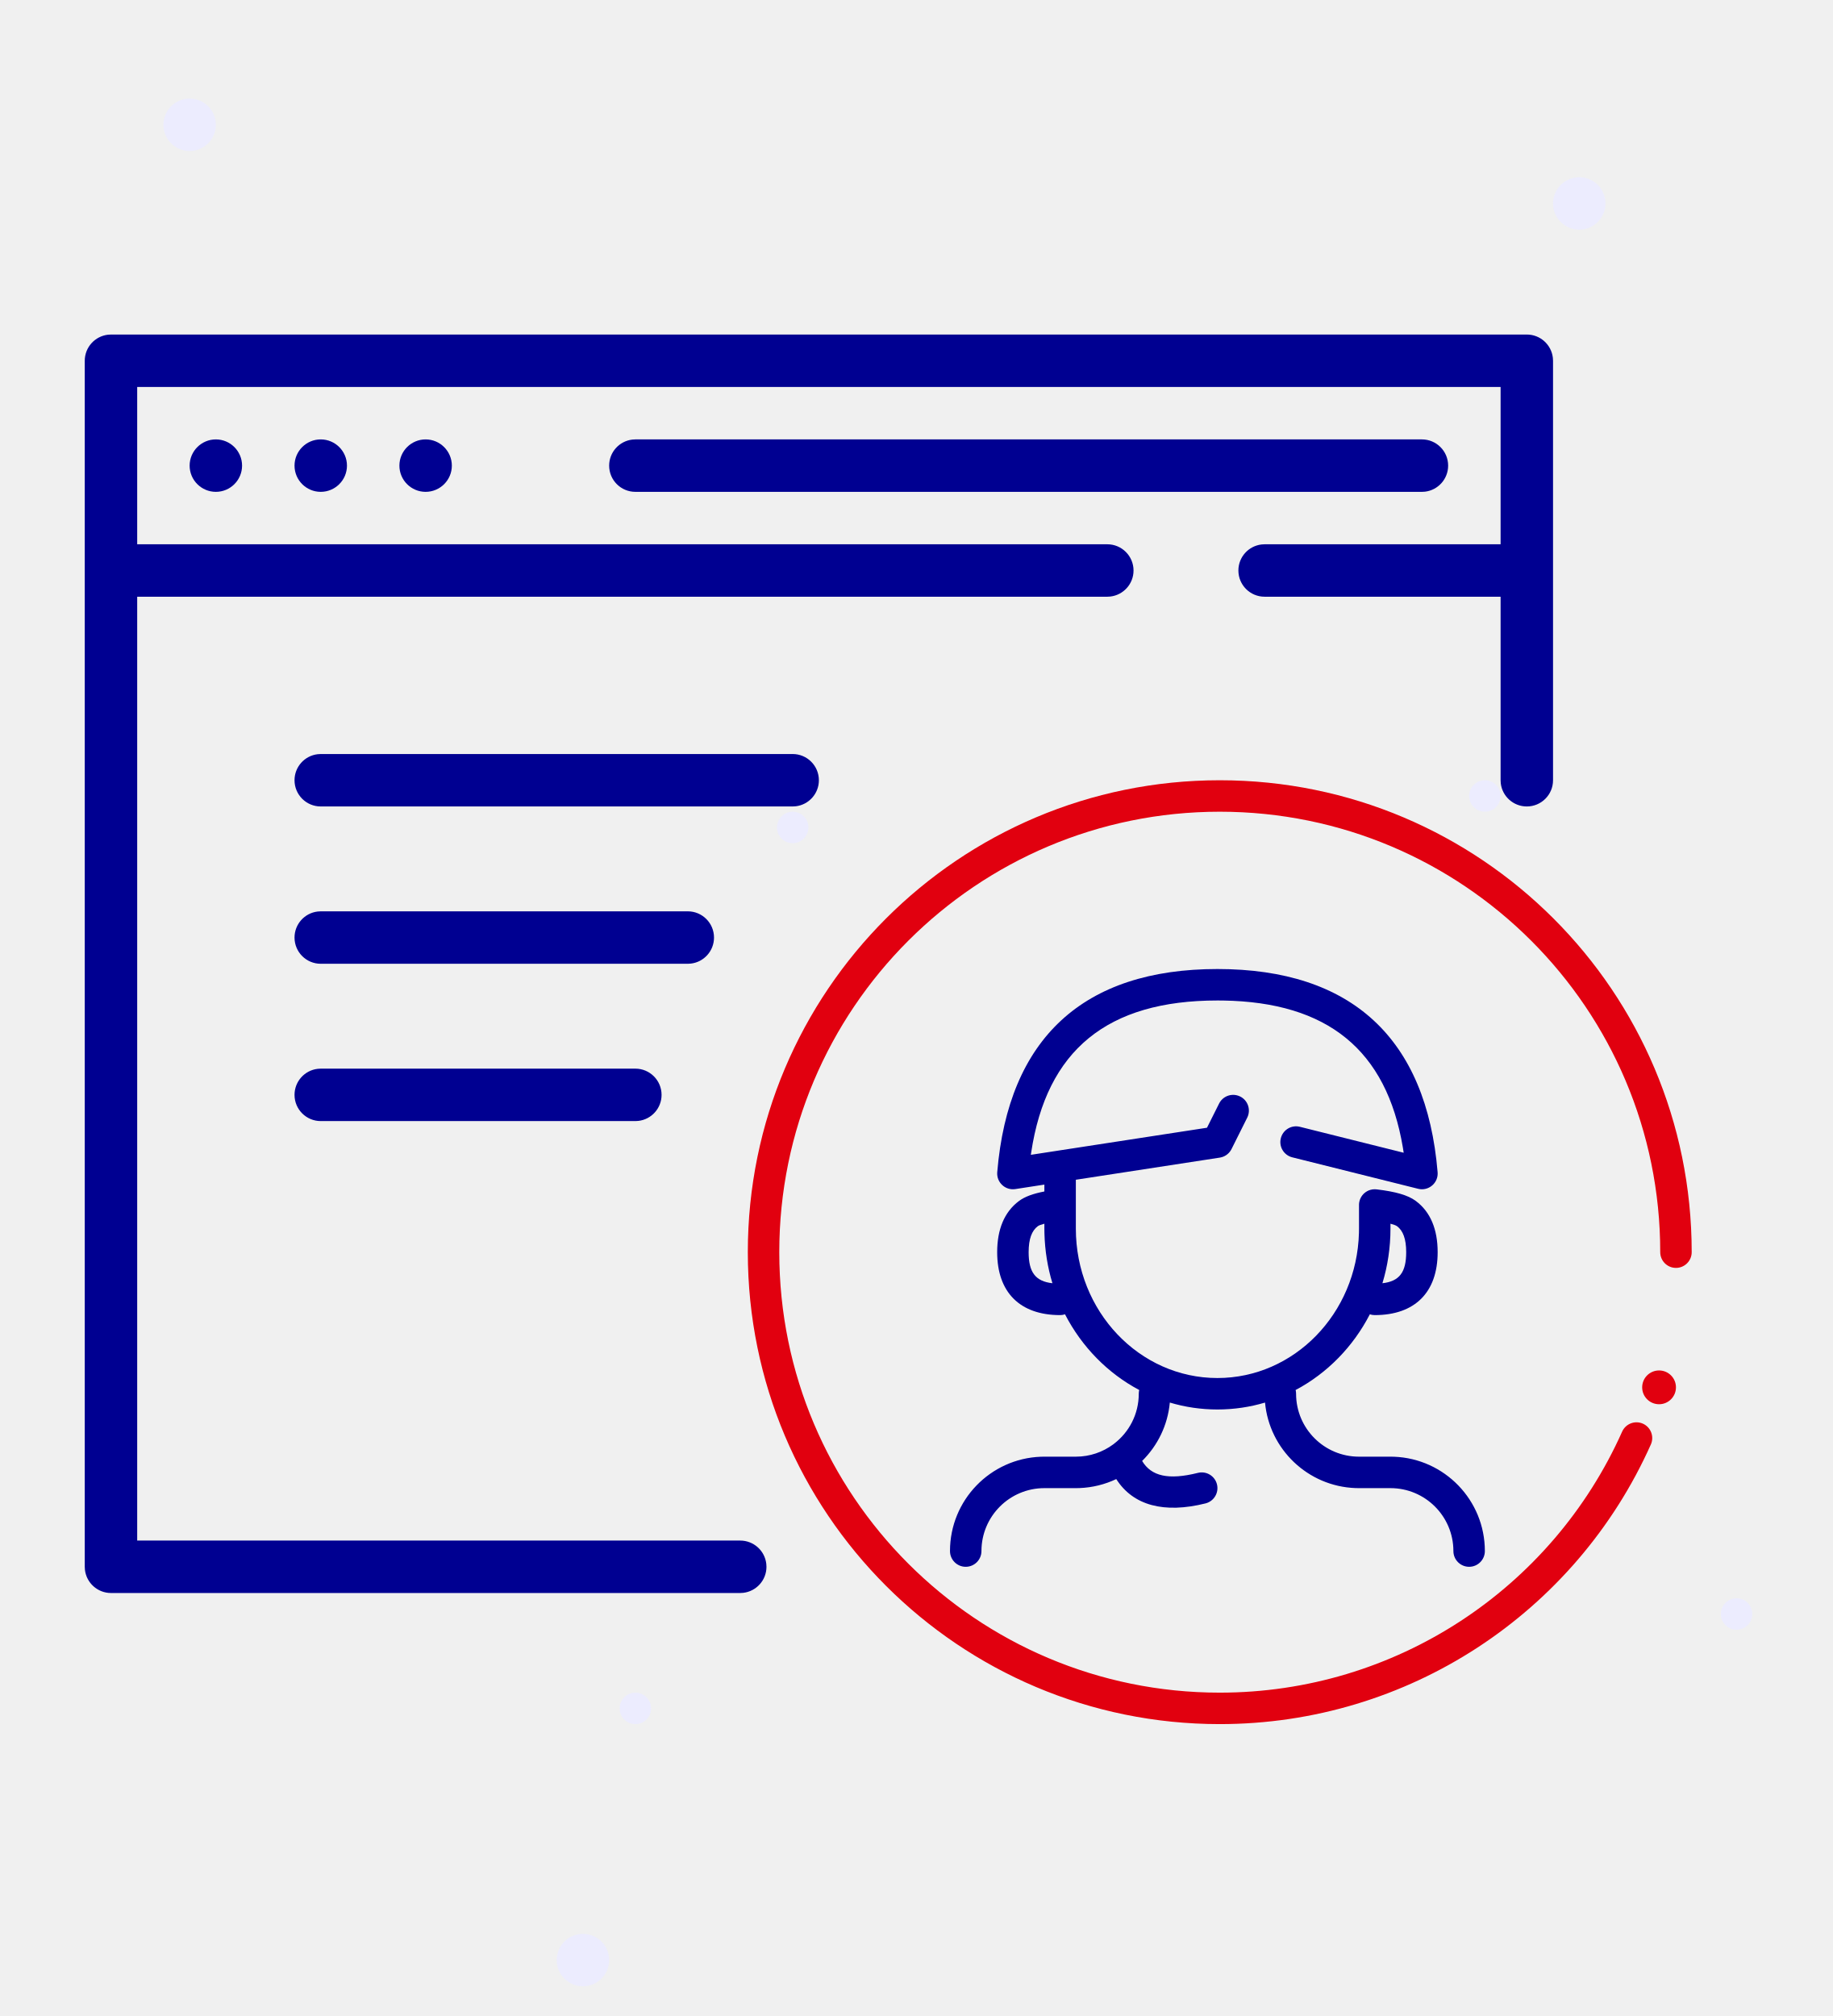
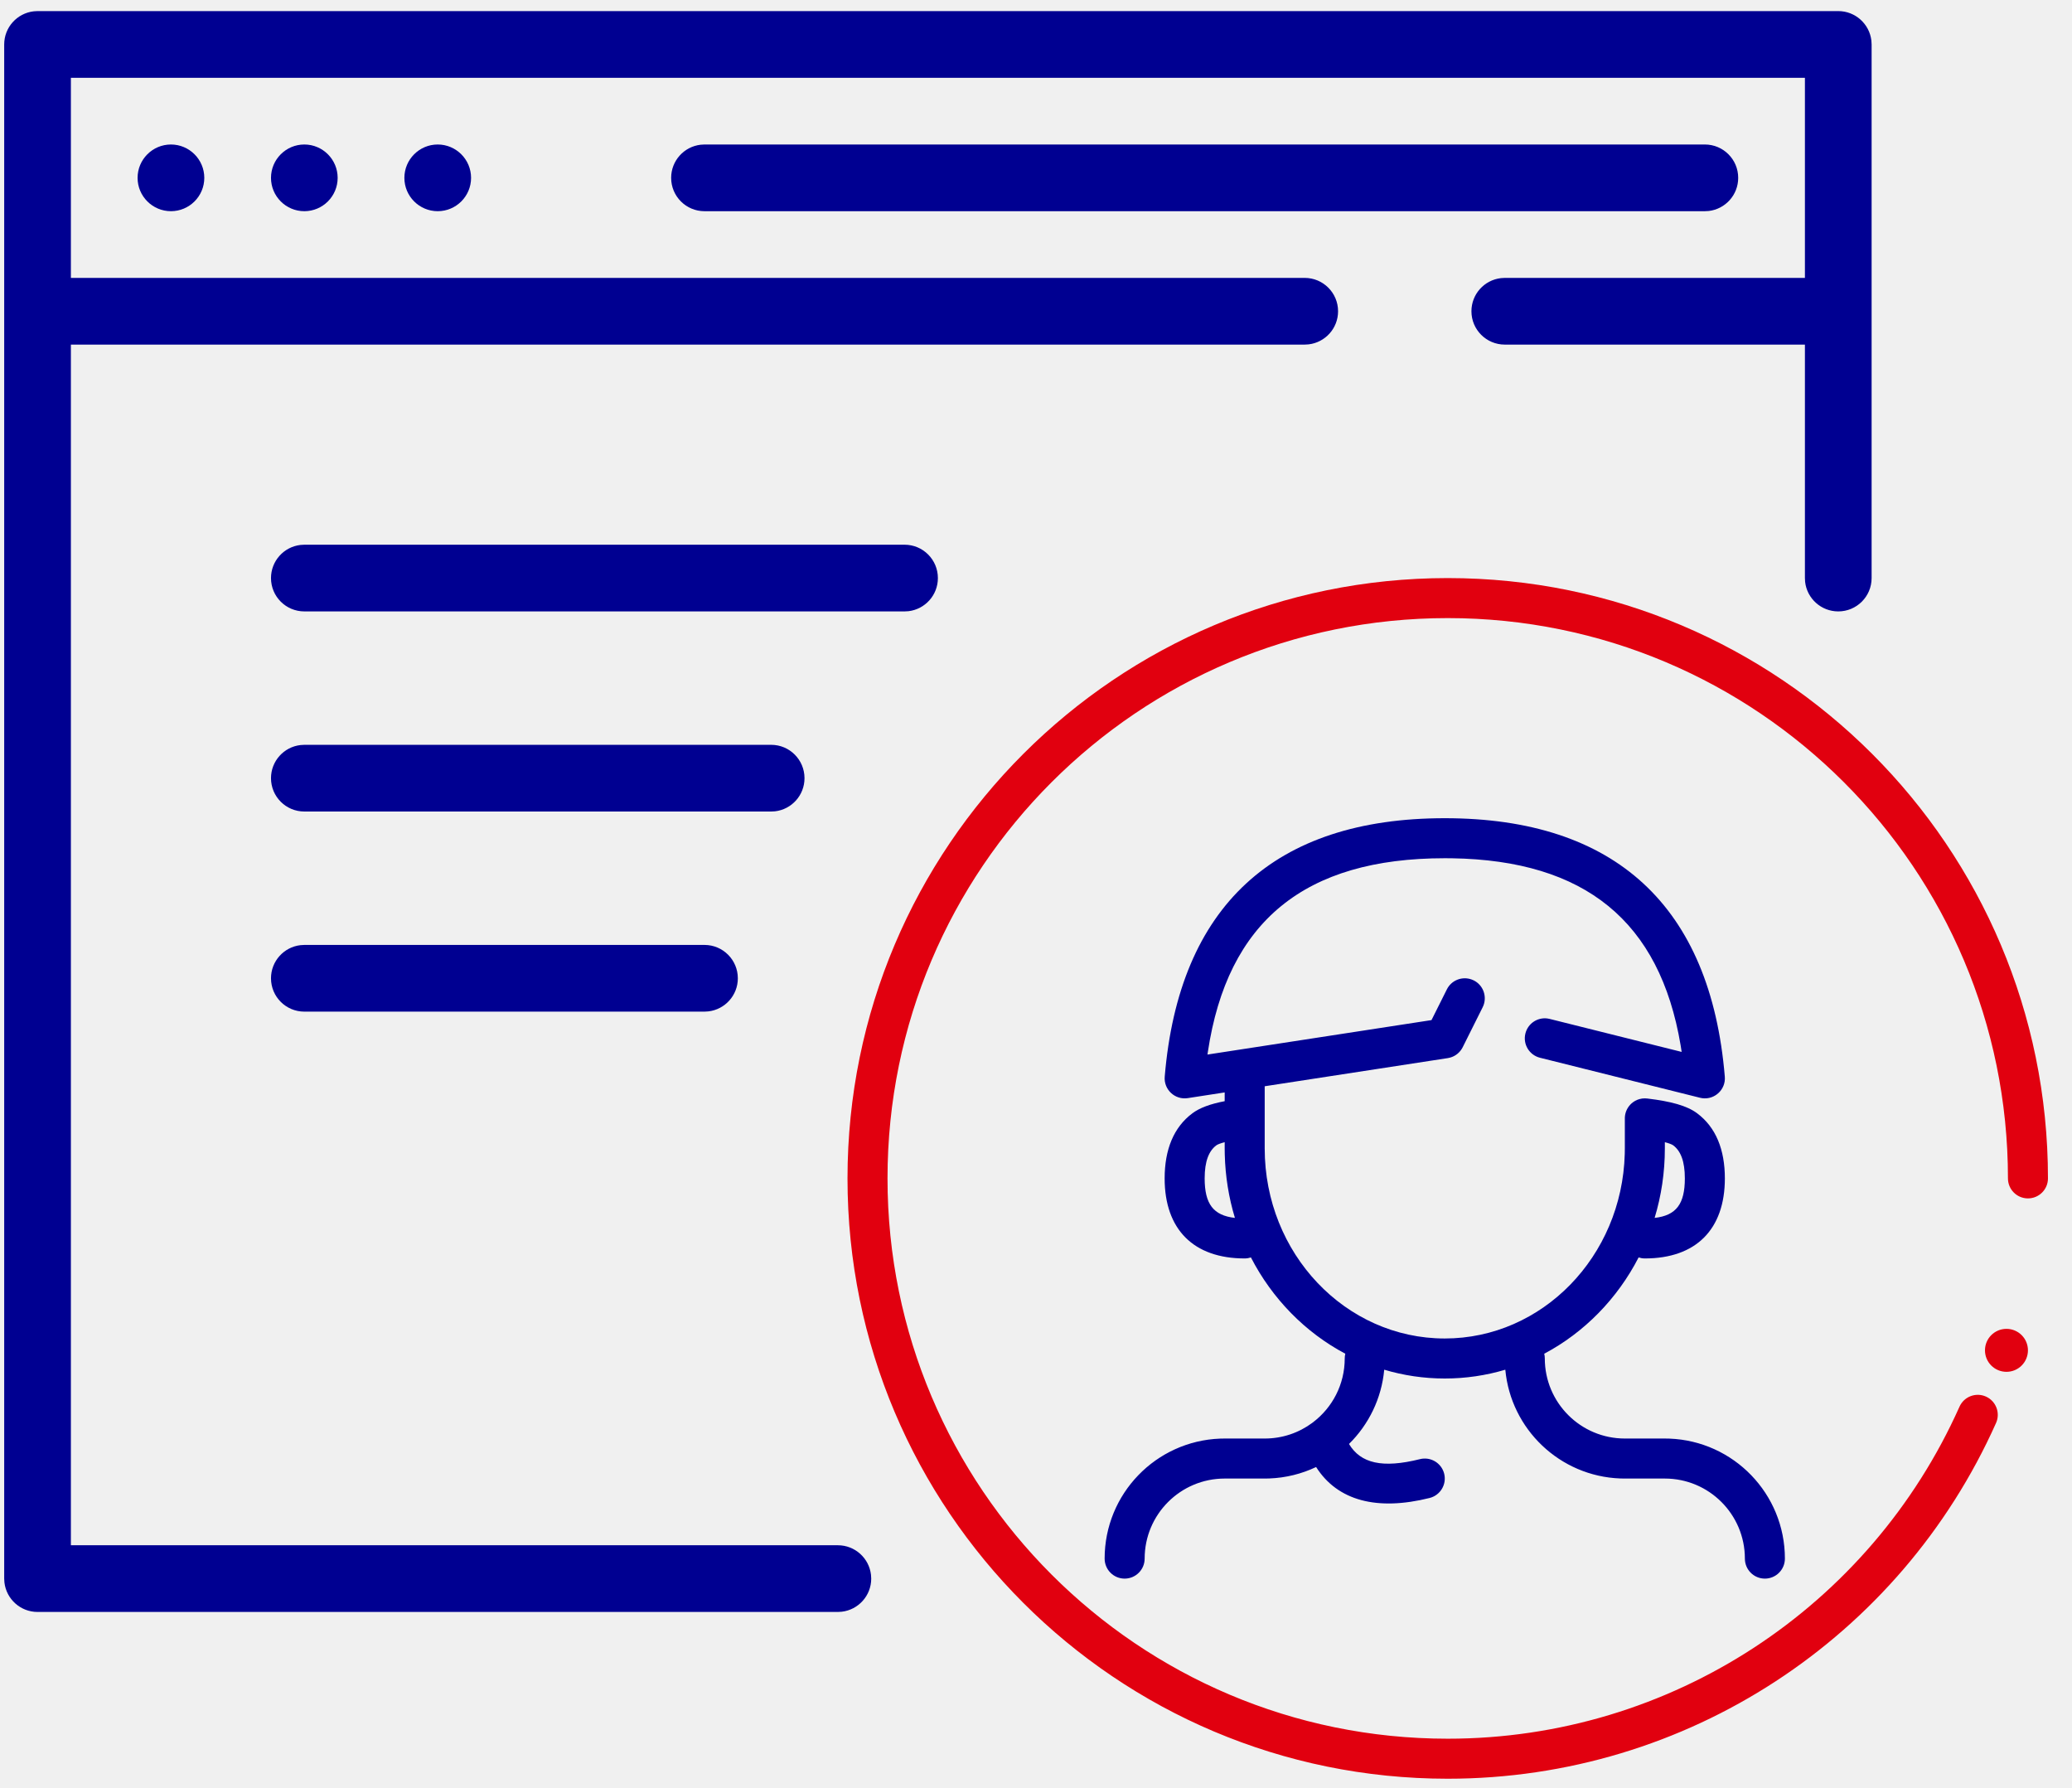
- <svg xmlns="http://www.w3.org/2000/svg" width="90" height="99" viewBox="0 0 90 99" fill="none">
-   <path fill-rule="evenodd" clip-rule="evenodd" d="M77.55 11.278C76.84 11.278 76.263 10.701 76.263 9.991C76.263 9.281 76.84 8.703 77.55 8.703C78.26 8.703 78.838 9.281 78.838 9.991C78.838 10.701 78.26 11.278 77.55 11.278Z" fill="#ECECFE" />
-   <path fill-rule="evenodd" clip-rule="evenodd" d="M28.625 97.541C27.915 97.541 27.337 96.963 27.337 96.253C27.337 95.543 27.915 94.966 28.625 94.966C29.335 94.966 29.913 95.543 29.913 96.253C29.913 96.963 29.335 97.541 28.625 97.541Z" fill="#ECECFE" />
-   <path fill-rule="evenodd" clip-rule="evenodd" d="M9.313 7.416C8.603 7.416 8.025 6.838 8.025 6.128C8.025 5.418 8.603 4.841 9.313 4.841C10.023 4.841 10.6 5.418 10.6 6.128C10.6 6.838 10.023 7.416 9.313 7.416Z" fill="#ECECFE" />
-   <path d="M76.254 17.566C76.179 16.925 75.635 16.428 74.975 16.428H5.45L5.3 16.437C4.66 16.511 4.162 17.055 4.162 17.716V76.941L4.171 77.091C4.246 77.731 4.79 78.228 5.45 78.228H36.35L36.5 78.219C37.14 78.145 37.638 77.601 37.638 76.941L37.629 76.79C37.554 76.15 37.01 75.653 36.35 75.653H6.737V29.303H54.375L54.525 29.294C55.166 29.22 55.663 28.676 55.663 28.016C55.663 27.305 55.086 26.728 54.375 26.728H6.737V19.003H73.688V26.728H62.1L61.95 26.737C61.309 26.811 60.812 27.355 60.812 28.016C60.812 28.727 61.389 29.303 62.1 29.303H73.688V38.316L73.696 38.466C73.77 39.106 74.315 39.603 74.975 39.603C75.686 39.603 76.263 39.027 76.263 38.316V17.716L76.254 17.566Z" fill="#000091" />
-   <path d="M10.6 24.153C9.89 24.153 9.312 23.576 9.312 22.866C9.312 22.156 9.89 21.578 10.6 21.578C11.31 21.578 11.887 22.156 11.887 22.866C11.887 23.576 11.31 24.153 10.6 24.153Z" fill="#000091" />
-   <path d="M14.463 22.866C14.463 23.576 15.04 24.153 15.75 24.153C16.46 24.153 17.038 23.576 17.038 22.866C17.038 22.156 16.46 21.578 15.75 21.578C15.04 21.578 14.463 22.156 14.463 22.866Z" fill="#000091" />
-   <path d="M20.9 24.153C20.19 24.153 19.613 23.576 19.613 22.866C19.613 22.156 20.19 21.578 20.9 21.578C21.61 21.578 22.188 22.156 22.188 22.866C22.188 23.576 21.61 24.153 20.9 24.153Z" fill="#000091" />
-   <path d="M69.825 21.578C70.536 21.578 71.112 22.155 71.112 22.866C71.112 23.526 70.615 24.07 69.975 24.145L69.825 24.153H31.2C30.489 24.153 29.913 23.577 29.913 22.866C29.913 22.205 30.41 21.661 31.05 21.587L31.2 21.578H69.825Z" fill="#000091" />
-   <path d="M40.212 38.316C40.212 37.605 39.636 37.028 38.925 37.028H15.75L15.6 37.037C14.96 37.111 14.463 37.655 14.463 38.316C14.463 39.027 15.039 39.603 15.75 39.603H38.925L39.075 39.594C39.715 39.52 40.212 38.976 40.212 38.316Z" fill="#000091" />
-   <path d="M33.775 44.753C34.486 44.753 35.062 45.33 35.062 46.041C35.062 46.701 34.566 47.245 33.925 47.319L33.775 47.328H15.75C15.039 47.328 14.463 46.752 14.463 46.041C14.463 45.38 14.96 44.836 15.6 44.762L15.75 44.753H33.775Z" fill="#000091" />
-   <path d="M32.487 53.766C32.487 53.055 31.911 52.478 31.2 52.478H15.75L15.6 52.487C14.96 52.561 14.463 53.105 14.463 53.766C14.463 54.477 15.039 55.053 15.75 55.053H31.2L31.35 55.044C31.99 54.97 32.487 54.426 32.487 53.766Z" fill="#000091" />
-   <path fill-rule="evenodd" clip-rule="evenodd" d="M38.925 41.406C38.499 41.406 38.153 41.059 38.153 40.633C38.153 40.207 38.499 39.861 38.925 39.861C39.351 39.861 39.697 40.207 39.697 40.633C39.697 41.059 39.351 41.406 38.925 41.406Z" fill="#ECECFE" />
-   <path fill-rule="evenodd" clip-rule="evenodd" d="M31.2 84.666C30.774 84.666 30.427 84.319 30.427 83.893C30.427 83.467 30.774 83.121 31.2 83.121C31.626 83.121 31.973 83.467 31.973 83.893C31.973 84.319 31.626 84.666 31.2 84.666Z" fill="#ECECFE" />
-   <path fill-rule="evenodd" clip-rule="evenodd" d="M85.275 80.031C84.849 80.031 84.502 79.684 84.502 79.258C84.502 78.832 84.849 78.486 85.275 78.486C85.701 78.486 86.047 78.832 86.047 79.258C86.047 79.684 85.701 80.031 85.275 80.031Z" fill="#ECECFE" />
-   <path fill-rule="evenodd" clip-rule="evenodd" d="M72.915 39.861C72.489 39.861 72.142 39.514 72.142 39.088C72.142 38.662 72.489 38.316 72.915 38.316C73.341 38.316 73.688 38.662 73.688 39.088C73.688 39.514 73.341 39.861 72.915 39.861Z" fill="#ECECFE" />
-   <path d="M59.897 38.316C72.696 38.316 83.072 48.691 83.072 61.491C83.072 61.917 82.726 62.263 82.299 62.263C81.873 62.263 81.527 61.917 81.527 61.491C81.527 49.545 71.843 39.861 59.897 39.861C47.951 39.861 38.267 49.545 38.267 61.491C38.267 73.437 47.951 83.121 59.897 83.121C68.514 83.121 76.202 78.036 79.656 70.304C79.83 69.914 80.287 69.739 80.677 69.913C81.066 70.087 81.241 70.544 81.067 70.934C77.366 79.217 69.129 84.666 59.897 84.666C47.098 84.666 36.722 74.29 36.722 61.491C36.722 48.691 47.098 38.316 59.897 38.316Z" fill="#E1000F" />
-   <path d="M82.299 68.128C82.299 68.587 81.928 68.958 81.47 68.958C81.011 68.958 80.64 68.587 80.64 68.128C80.64 67.67 81.011 67.299 81.47 67.299C81.928 67.299 82.299 67.67 82.299 68.128Z" fill="#E1000F" />
-   <path fill-rule="evenodd" clip-rule="evenodd" d="M70.595 57.564C70.046 50.984 66.365 47.586 59.782 47.586C53.2 47.586 49.519 50.984 48.97 57.564C48.929 58.062 49.364 58.468 49.858 58.392L51.285 58.172V58.51C50.732 58.616 50.325 58.764 50.039 58.977C49.314 59.517 48.967 60.381 48.967 61.491C48.967 63.462 50.086 64.581 52.057 64.581C52.142 64.581 52.222 64.567 52.298 64.542C53.12 66.136 54.394 67.438 55.942 68.259C55.928 68.318 55.92 68.38 55.92 68.443C55.92 69.446 55.442 70.338 54.701 70.902C54.689 70.911 54.678 70.92 54.666 70.929C54.153 71.308 53.518 71.533 52.83 71.533H51.285L51.111 71.536C48.632 71.628 46.65 73.666 46.65 76.168C46.65 76.595 46.996 76.941 47.422 76.941C47.849 76.941 48.195 76.595 48.195 76.168C48.195 74.462 49.578 73.078 51.285 73.078H52.83L53.004 73.075C53.65 73.051 54.262 72.895 54.815 72.633C55.643 73.936 57.17 74.334 59.197 73.828C59.611 73.724 59.863 73.305 59.76 72.891C59.656 72.477 59.237 72.225 58.823 72.329C57.378 72.69 56.535 72.494 56.085 71.743C56.841 70.998 57.342 69.994 57.445 68.876C58.187 69.097 58.971 69.216 59.782 69.216C60.594 69.216 61.378 69.097 62.12 68.876C62.333 71.176 64.227 72.989 66.561 73.075L66.735 73.078H68.28C69.987 73.078 71.37 74.462 71.37 76.168C71.37 76.595 71.716 76.941 72.142 76.941C72.569 76.941 72.915 76.595 72.915 76.168C72.915 73.666 70.933 71.628 68.454 71.536L68.28 71.533H66.735C65.028 71.533 63.645 70.15 63.645 68.443C63.645 68.38 63.637 68.318 63.623 68.259C65.171 67.438 66.445 66.136 67.267 64.542C67.343 64.567 67.423 64.581 67.507 64.581C69.479 64.581 70.597 63.462 70.597 61.491C70.597 60.381 70.251 59.517 69.526 58.977C69.136 58.685 68.517 58.517 67.611 58.408C67.578 58.403 67.545 58.401 67.51 58.401L67.509 58.401C67.435 58.4 67.362 58.411 67.293 58.431C67.182 58.463 67.081 58.519 66.996 58.594C66.847 58.726 66.749 58.915 66.736 59.127C66.735 59.147 66.735 59.166 66.735 59.185V60.332L66.732 60.545C66.625 64.507 63.546 67.671 59.782 67.671C55.951 67.671 52.83 64.393 52.83 60.332V57.934L59.9 56.847L59.991 56.827C60.2 56.769 60.375 56.625 60.474 56.429L61.246 54.884L61.282 54.801C61.413 54.437 61.255 54.024 60.901 53.847L60.818 53.812C60.454 53.68 60.041 53.838 59.864 54.193L59.27 55.38L50.621 56.71L50.635 56.611C51.392 51.565 54.378 49.131 59.782 49.131L60.06 49.133C65.198 49.214 68.084 51.567 68.889 56.352L68.929 56.608L63.832 55.334L63.744 55.317C63.36 55.267 62.992 55.511 62.896 55.896C62.792 56.31 63.044 56.729 63.458 56.833L69.638 58.378L69.728 58.395C70.207 58.457 70.636 58.06 70.595 57.564ZM51.285 60.093C51.121 60.136 51.012 60.178 50.962 60.215C50.673 60.431 50.512 60.83 50.512 61.491C50.512 62.473 50.842 62.922 51.68 63.016C51.444 62.238 51.309 61.414 51.288 60.561L51.285 60.332V60.093ZM69.052 61.491C69.052 62.473 68.723 62.922 67.885 63.016C68.142 62.169 68.28 61.267 68.28 60.332V60.093C68.444 60.136 68.553 60.178 68.603 60.215C68.892 60.431 69.052 60.83 69.052 61.491Z" fill="#000091" />
+ <svg xmlns="http://www.w3.org/2000/svg" width="80" height="69" viewBox="0 0 80 69" fill="none">
+   <g clip-path="url(#clip0_1_2)">
+     <path d="M72.254 1.565C72.179 0.925 71.635 0.428 70.975 0.428H1.45L1.3 0.437C0.66 0.511 0.162 1.055 0.162 1.716V60.941L0.171 61.091C0.246 61.731 0.79 62.228 1.45 62.228H32.35L32.5 62.219C33.14 62.145 33.638 61.601 33.638 60.941L33.629 60.791C33.554 60.15 33.01 59.653 32.35 59.653H2.737V13.303H50.375L50.525 13.294C51.166 13.22 51.663 12.676 51.663 12.016C51.663 11.305 51.086 10.728 50.375 10.728H2.737V3.003H69.688V10.728H58.1L57.95 10.737C57.309 10.811 56.812 11.355 56.812 12.016C56.812 12.727 57.389 13.303 58.1 13.303H69.688V22.316L69.696 22.466C69.77 23.106 70.315 23.603 70.975 23.603C71.686 23.603 72.263 23.027 72.263 22.316V1.716L72.254 1.565Z" fill="#000091" />
+     <path d="M6.6 8.153C5.89 8.153 5.312 7.576 5.312 6.866C5.312 6.156 5.89 5.578 6.6 5.578C7.31 5.578 7.888 6.156 7.888 6.866C7.888 7.576 7.31 8.153 6.6 8.153Z" fill="#000091" />
+     <path d="M10.463 6.866C10.463 7.576 11.04 8.153 11.75 8.153C12.46 8.153 13.037 7.576 13.037 6.866C13.037 6.156 12.46 5.578 11.75 5.578C11.04 5.578 10.463 6.156 10.463 6.866Z" fill="#000091" />
+     <path d="M16.9 8.153C16.19 8.153 15.613 7.576 15.613 6.866C15.613 6.156 16.19 5.578 16.9 5.578C17.61 5.578 18.188 6.156 18.188 6.866C18.188 7.576 17.61 8.153 16.9 8.153Z" fill="#000091" />
+     <path d="M65.825 5.578C66.536 5.578 67.112 6.155 67.112 6.866C67.112 7.526 66.615 8.07 65.975 8.145L65.825 8.153H27.2C26.489 8.153 25.913 7.577 25.913 6.866C25.913 6.205 26.41 5.661 27.05 5.587L27.2 5.578H65.825Z" fill="#000091" />
+     <path d="M36.212 22.316C36.212 21.605 35.636 21.028 34.925 21.028H11.75L11.6 21.037C10.96 21.111 10.463 21.655 10.463 22.316C10.463 23.027 11.039 23.603 11.75 23.603H34.925L35.075 23.595C35.715 23.52 36.212 22.976 36.212 22.316Z" fill="#000091" />
+     <path d="M29.775 28.753C30.486 28.753 31.062 29.33 31.062 30.041C31.062 30.701 30.566 31.245 29.925 31.32L29.775 31.328H11.75C11.039 31.328 10.463 30.752 10.463 30.041C10.463 29.38 10.96 28.836 11.6 28.762L11.75 28.753H29.775Z" fill="#000091" />
+     <path d="M28.488 37.766C28.488 37.055 27.911 36.478 27.2 36.478H11.75L11.6 36.487C10.96 36.561 10.463 37.105 10.463 37.766C10.463 38.477 11.039 39.053 11.75 39.053H27.2L27.35 39.044C27.99 38.97 28.488 38.426 28.488 37.766Z" fill="#000091" />
+     <path d="M55.897 22.316C68.696 22.316 79.072 32.691 79.072 45.491C79.072 45.917 78.726 46.263 78.299 46.263C77.873 46.263 77.527 45.917 77.527 45.491C77.527 33.545 67.843 23.861 55.897 23.861C43.951 23.861 34.267 33.545 34.267 45.491C34.267 57.437 43.951 67.121 55.897 67.121C64.514 67.121 72.202 62.036 75.656 54.304C75.83 53.914 76.287 53.739 76.677 53.913C77.066 54.087 77.241 54.544 77.067 54.934C73.366 63.217 65.129 68.666 55.897 68.666C43.098 68.666 32.722 58.29 32.722 45.491C32.722 32.691 43.098 22.316 55.897 22.316Z" fill="#E1000F" />
+     <path d="M78.299 52.128C78.299 52.587 77.928 52.958 77.47 52.958C77.011 52.958 76.64 52.587 76.64 52.128C76.64 51.67 77.011 51.299 77.47 51.299C77.928 51.299 78.299 51.67 78.299 52.128Z" fill="#E1000F" />
+     <path fill-rule="evenodd" clip-rule="evenodd" d="M66.595 41.564C66.046 34.984 62.365 31.586 55.782 31.586C49.2 31.586 45.519 34.984 44.97 41.564C44.929 42.062 45.364 42.468 45.858 42.392L47.285 42.172V42.51C46.732 42.616 46.325 42.764 46.039 42.977C45.314 43.517 44.967 44.381 44.967 45.491C44.967 47.462 46.086 48.581 48.057 48.581C48.142 48.581 48.222 48.567 48.298 48.542C49.12 50.136 50.394 51.438 51.942 52.259C51.928 52.318 51.92 52.38 51.92 52.443C51.92 53.446 51.442 54.338 50.701 54.902C50.689 54.911 50.678 54.92 50.666 54.929C50.153 55.309 49.518 55.533 48.83 55.533H47.285L47.111 55.536C44.632 55.628 42.65 57.666 42.65 60.168C42.65 60.595 42.996 60.941 43.422 60.941C43.849 60.941 44.195 60.595 44.195 60.168C44.195 58.462 45.578 57.078 47.285 57.078H48.83L49.004 57.075C49.65 57.051 50.262 56.895 50.815 56.633C51.643 57.937 53.17 58.334 55.197 57.828C55.611 57.724 55.863 57.305 55.76 56.891C55.656 56.477 55.237 56.225 54.823 56.329C53.378 56.69 52.535 56.494 52.085 55.743C52.841 54.998 53.342 53.994 53.445 52.876C54.187 53.097 54.971 53.216 55.782 53.216C56.594 53.216 57.378 53.097 58.12 52.876C58.333 55.176 60.227 56.989 62.561 57.075L62.735 57.078H64.28C65.987 57.078 67.37 58.462 67.37 60.168C67.37 60.595 67.716 60.941 68.142 60.941C68.569 60.941 68.915 60.595 68.915 60.168C68.915 57.666 66.933 55.628 64.454 55.536L64.28 55.533H62.735C61.029 55.533 59.645 54.15 59.645 52.443C59.645 52.38 59.637 52.318 59.623 52.259C61.171 51.438 62.445 50.136 63.267 48.542C63.343 48.567 63.423 48.581 63.508 48.581C65.479 48.581 66.597 47.462 66.597 45.491C66.597 44.381 66.251 43.517 65.526 42.977C65.136 42.685 64.517 42.517 63.611 42.408C63.578 42.403 63.545 42.401 63.51 42.401L63.509 42.401C63.435 42.4 63.362 42.411 63.293 42.431C63.182 42.463 63.081 42.519 62.996 42.594C62.847 42.726 62.749 42.915 62.736 43.127C62.735 43.147 62.735 43.166 62.735 43.185V44.332L62.732 44.545C62.625 48.507 59.546 51.671 55.782 51.671C51.951 51.671 48.83 48.393 48.83 44.332V41.934L55.9 40.847L55.991 40.827C56.2 40.769 56.375 40.625 56.474 40.429L57.246 38.884L57.282 38.801C57.413 38.437 57.255 38.024 56.901 37.847L56.818 37.812C56.454 37.68 56.041 37.838 55.864 38.193L55.27 39.38L46.621 40.71L46.635 40.611C47.392 35.565 50.378 33.131 55.782 33.131L56.06 33.133C61.198 33.214 64.084 35.567 64.889 40.352L64.929 40.608L59.832 39.334L59.744 39.317C59.36 39.267 58.992 39.511 58.896 39.896C58.792 40.31 59.044 40.729 59.458 40.833L65.638 42.378L65.728 42.395C66.207 42.457 66.636 42.06 66.595 41.564ZM47.285 44.093C47.121 44.136 47.012 44.178 46.962 44.215C46.673 44.431 46.512 44.83 46.512 45.491C46.512 46.473 46.842 46.922 47.68 47.016C47.444 46.238 47.309 45.414 47.288 44.561L47.285 44.332V44.093ZM65.052 45.491C65.052 46.473 64.723 46.922 63.885 47.016C64.142 46.169 64.28 45.267 64.28 44.332V44.093C64.444 44.136 64.553 44.178 64.603 44.215C64.892 44.431 65.052 44.83 65.052 45.491Z" fill="#000091" />
+   </g>
+   <defs>
+     <clipPath id="clip0_1_2">
+       <rect width="80" height="69" fill="white" />
+     </clipPath>
+   </defs>
</svg>
